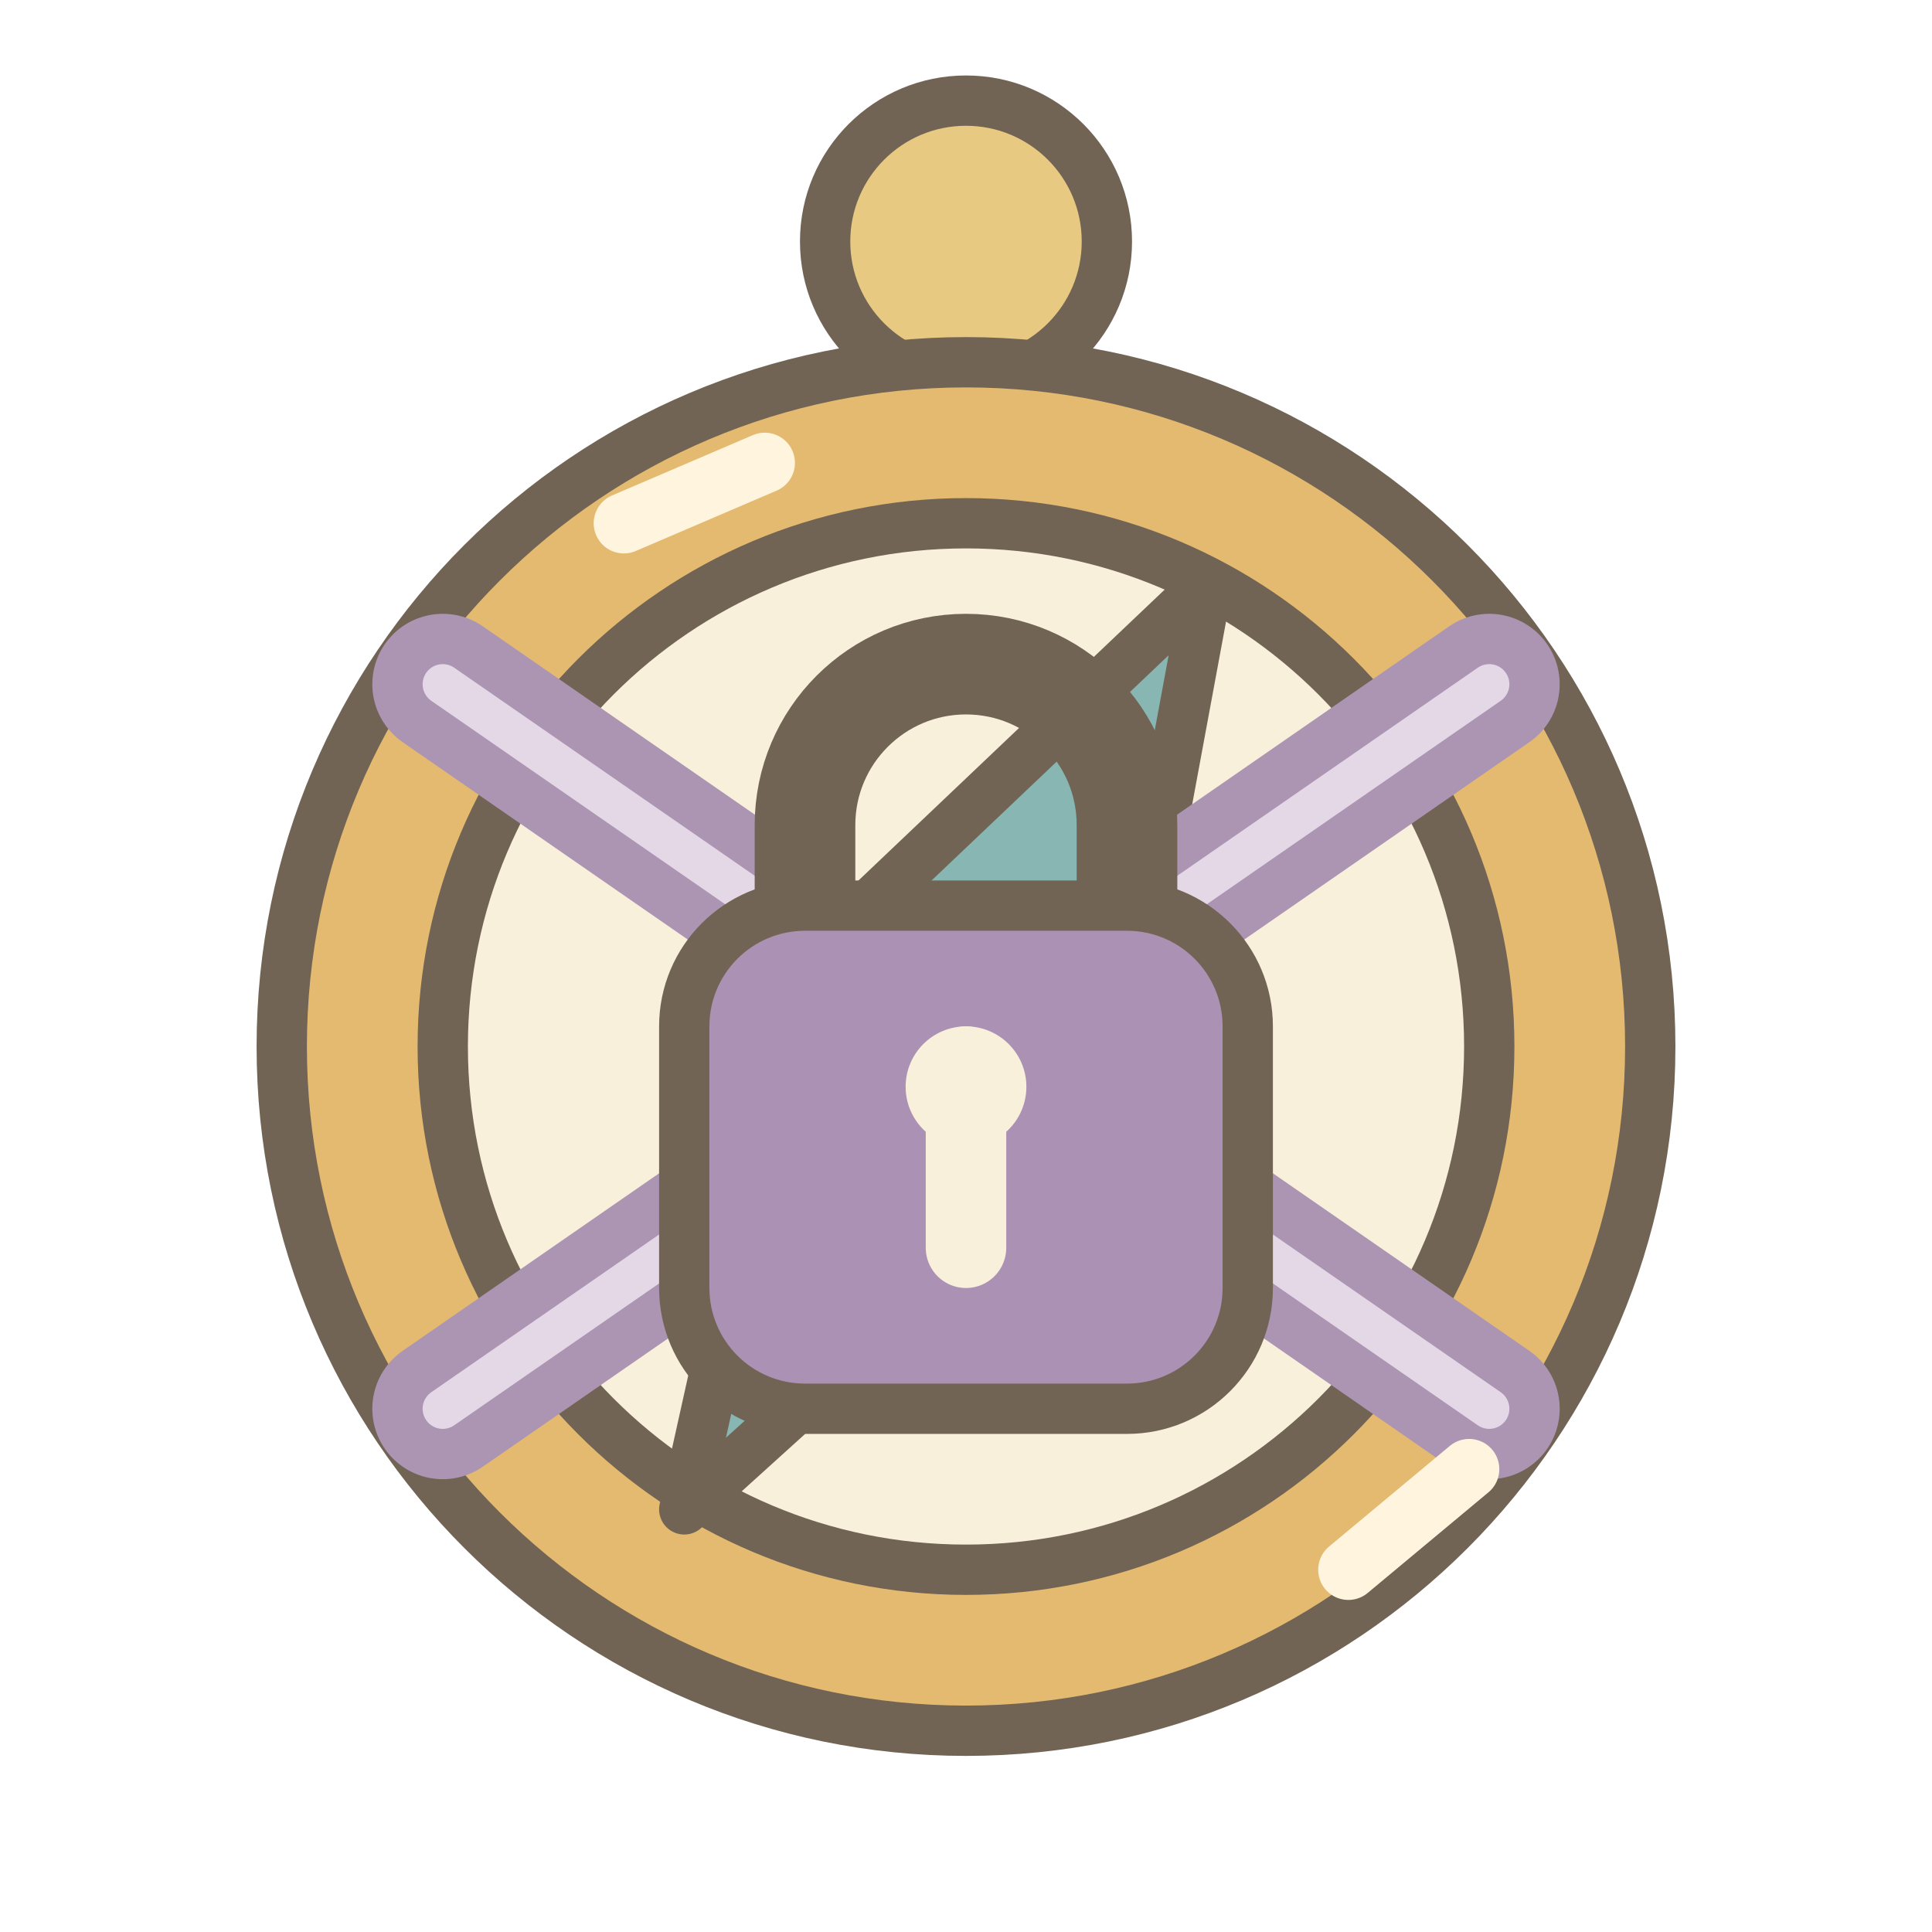
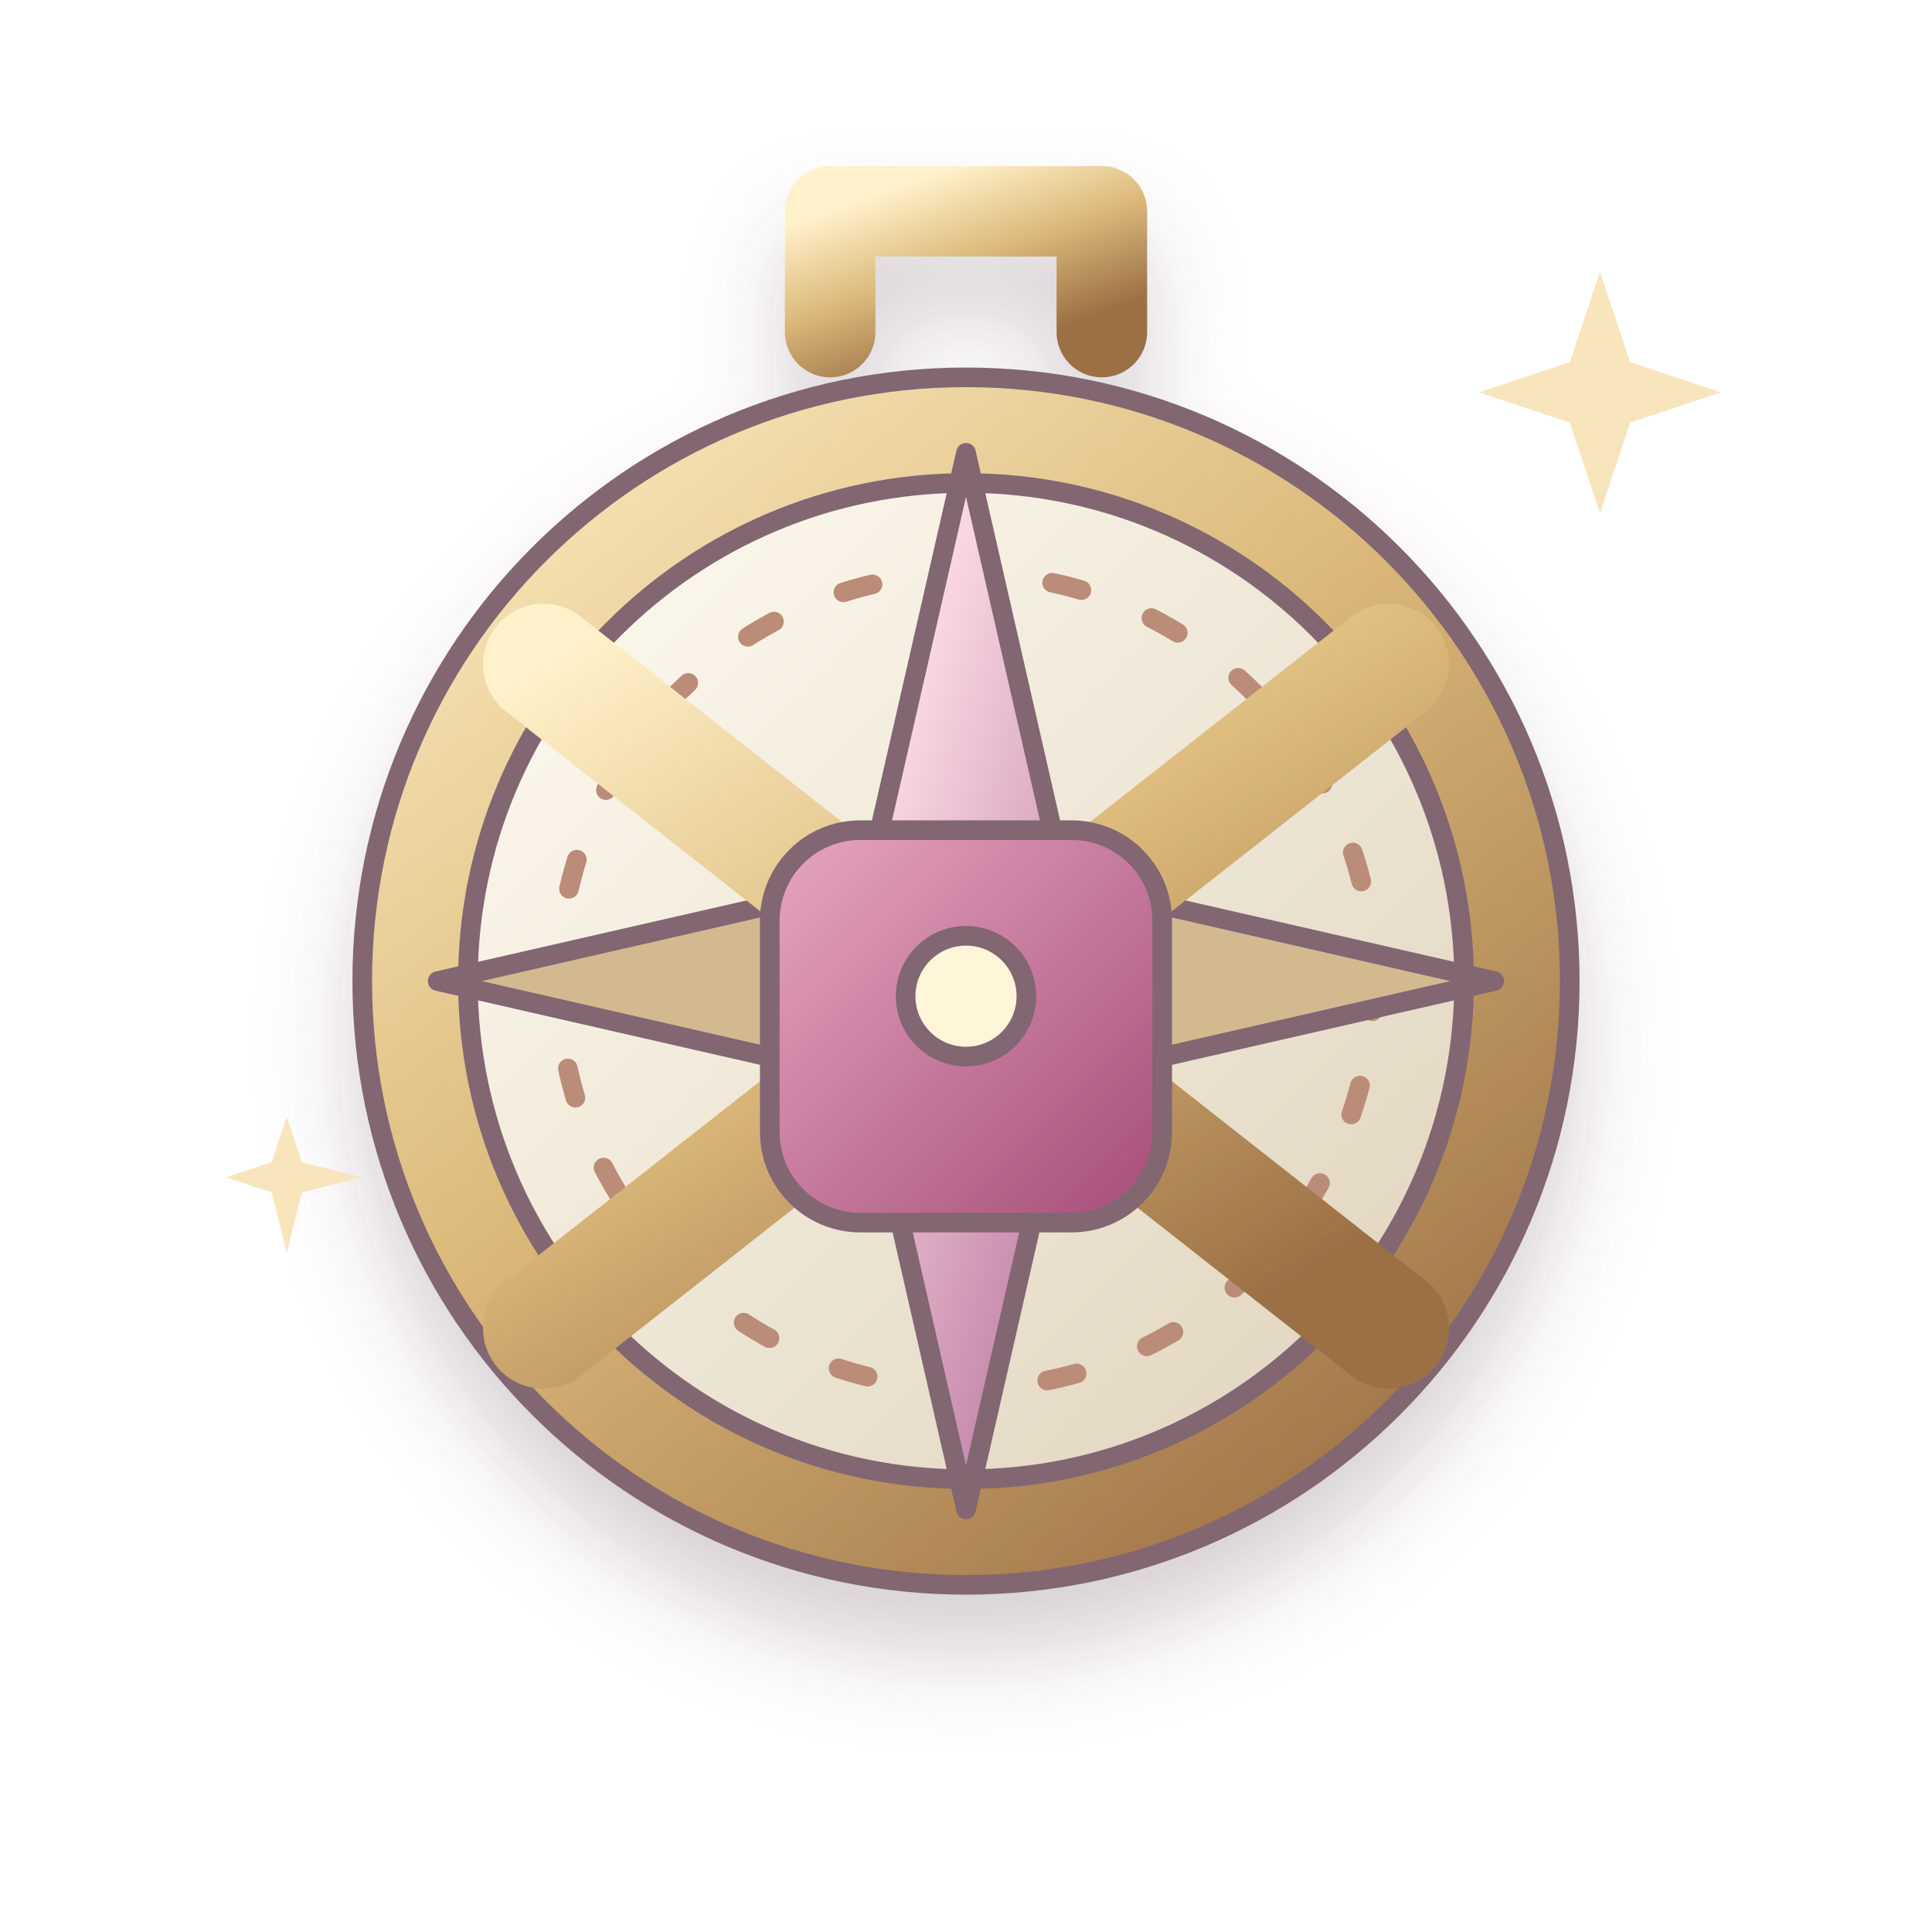
- <svg xmlns="http://www.w3.org/2000/svg" width="96" height="96" viewBox="0 0 96 96">
-   <g stroke="#716454" stroke-width="2.5" stroke-linejoin="round" stroke-linecap="round">
-     <circle cx="48" cy="12" r="7" fill="#e8c982" />
-     <circle cx="48" cy="52" r="34" fill="#e4ba70" />
-     <circle cx="48" cy="52" r="26" fill="#f9f0dc" />
-     <path d="m60 29-5 27-21 19 6-27Z" fill="#87b6b3" />
-     <path d="M22 34 74 70m0-36L22 70" stroke="#ac94b3" stroke-width="7" />
-     <path d="M22 34 74 70m0-36L22 70" stroke="#e4d8e7" stroke-width="2" />
-     <path d="M40 48v-7a8 8 0 0 1 16 0v7" fill="none" stroke-width="5" />
-     <rect x="34" y="45" width="28" height="25" rx="6" fill="#ab91b4" />
-     <path d="M48 53v9" stroke="#f9f0dc" stroke-width="4" />
-     <circle cx="48" cy="54" r="3" fill="#f9f0dc" stroke="none" />
-     <path d="m31 26 7-3M73 73l-6 5" stroke="#fff5de" stroke-width="3" />
+ <svg xmlns="http://www.w3.org/2000/svg" width="128" height="128" viewBox="0 0 128 128">
+   <defs>
+     <linearGradient id="gold" x2=".8" y2="1">
+       <stop stop-color="#fff1ca" />
+       <stop offset=".48" stop-color="#dcba7b" />
+       <stop offset="1" stop-color="#9c7045" />
+     </linearGradient>
+     <linearGradient id="cloth" x2="1" y2="1">
+       <stop stop-color="#e7a7c0" />
+       <stop offset="1" stop-color="#a54c78" />
+     </linearGradient>
+     <linearGradient id="gem" x2=".8" y2="1">
+       <stop stop-color="#fff8f0" />
+       <stop offset=".28" stop-color="#f9d7e2" />
+       <stop offset="1" stop-color="#ba779f" />
+     </linearGradient>
+     <linearGradient id="ivory" x2="1" y2="1">
+       <stop stop-color="#fffcf2" />
+       <stop offset="1" stop-color="#ded2bb" />
+     </linearGradient>
+     <filter id="shadow" x="-30%" y="-30%" width="160%" height="180%">
+       <feDropShadow dx="0" dy="4" stdDeviation="3" flood-color="#604456" flood-opacity=".25" />
+     </filter>
+   </defs>
+   <g stroke="#826672" stroke-width="1.3" stroke-linejoin="round" stroke-linecap="round" filter="url(#shadow)">
+     <path d="M55 22v-8h18v8" fill="none" stroke="url(#gold)" stroke-width="6" />
+     <circle cx="64" cy="65" r="40" fill="url(#gold)" />
+     <circle cx="64" cy="65" r="33" fill="url(#ivory)" />
+     <circle cx="64" cy="65" r="27" fill="none" stroke="#bb8c78" stroke-dasharray="2 5" />
+     <path d="m64 30 8 35-8 35-8-35Z" fill="url(#gem)" />
+     <path d="m29 65 35-8 35 8-35 8Z" fill="#d3b990" />
+     <circle cx="64" cy="65" r="6" fill="#fff4db" />
+     <path d="m36 44 56 44m0-44L36 88" stroke="url(#gold)" stroke-width="8" />
+     <rect x="51" y="55" width="26" height="26" rx="6" fill="url(#cloth)" />
+     <circle cx="64" cy="66" r="4" fill="#fff5d9" />
  </g>
+   <path d="m106 18 2 6 6 2-6 2-2 6-2-6-6-2 6-2ZM19 74l1 3 4 1-4 1-1 4-1-4-3-1 3-1Z" fill="#f9e5bc" />
</svg>
